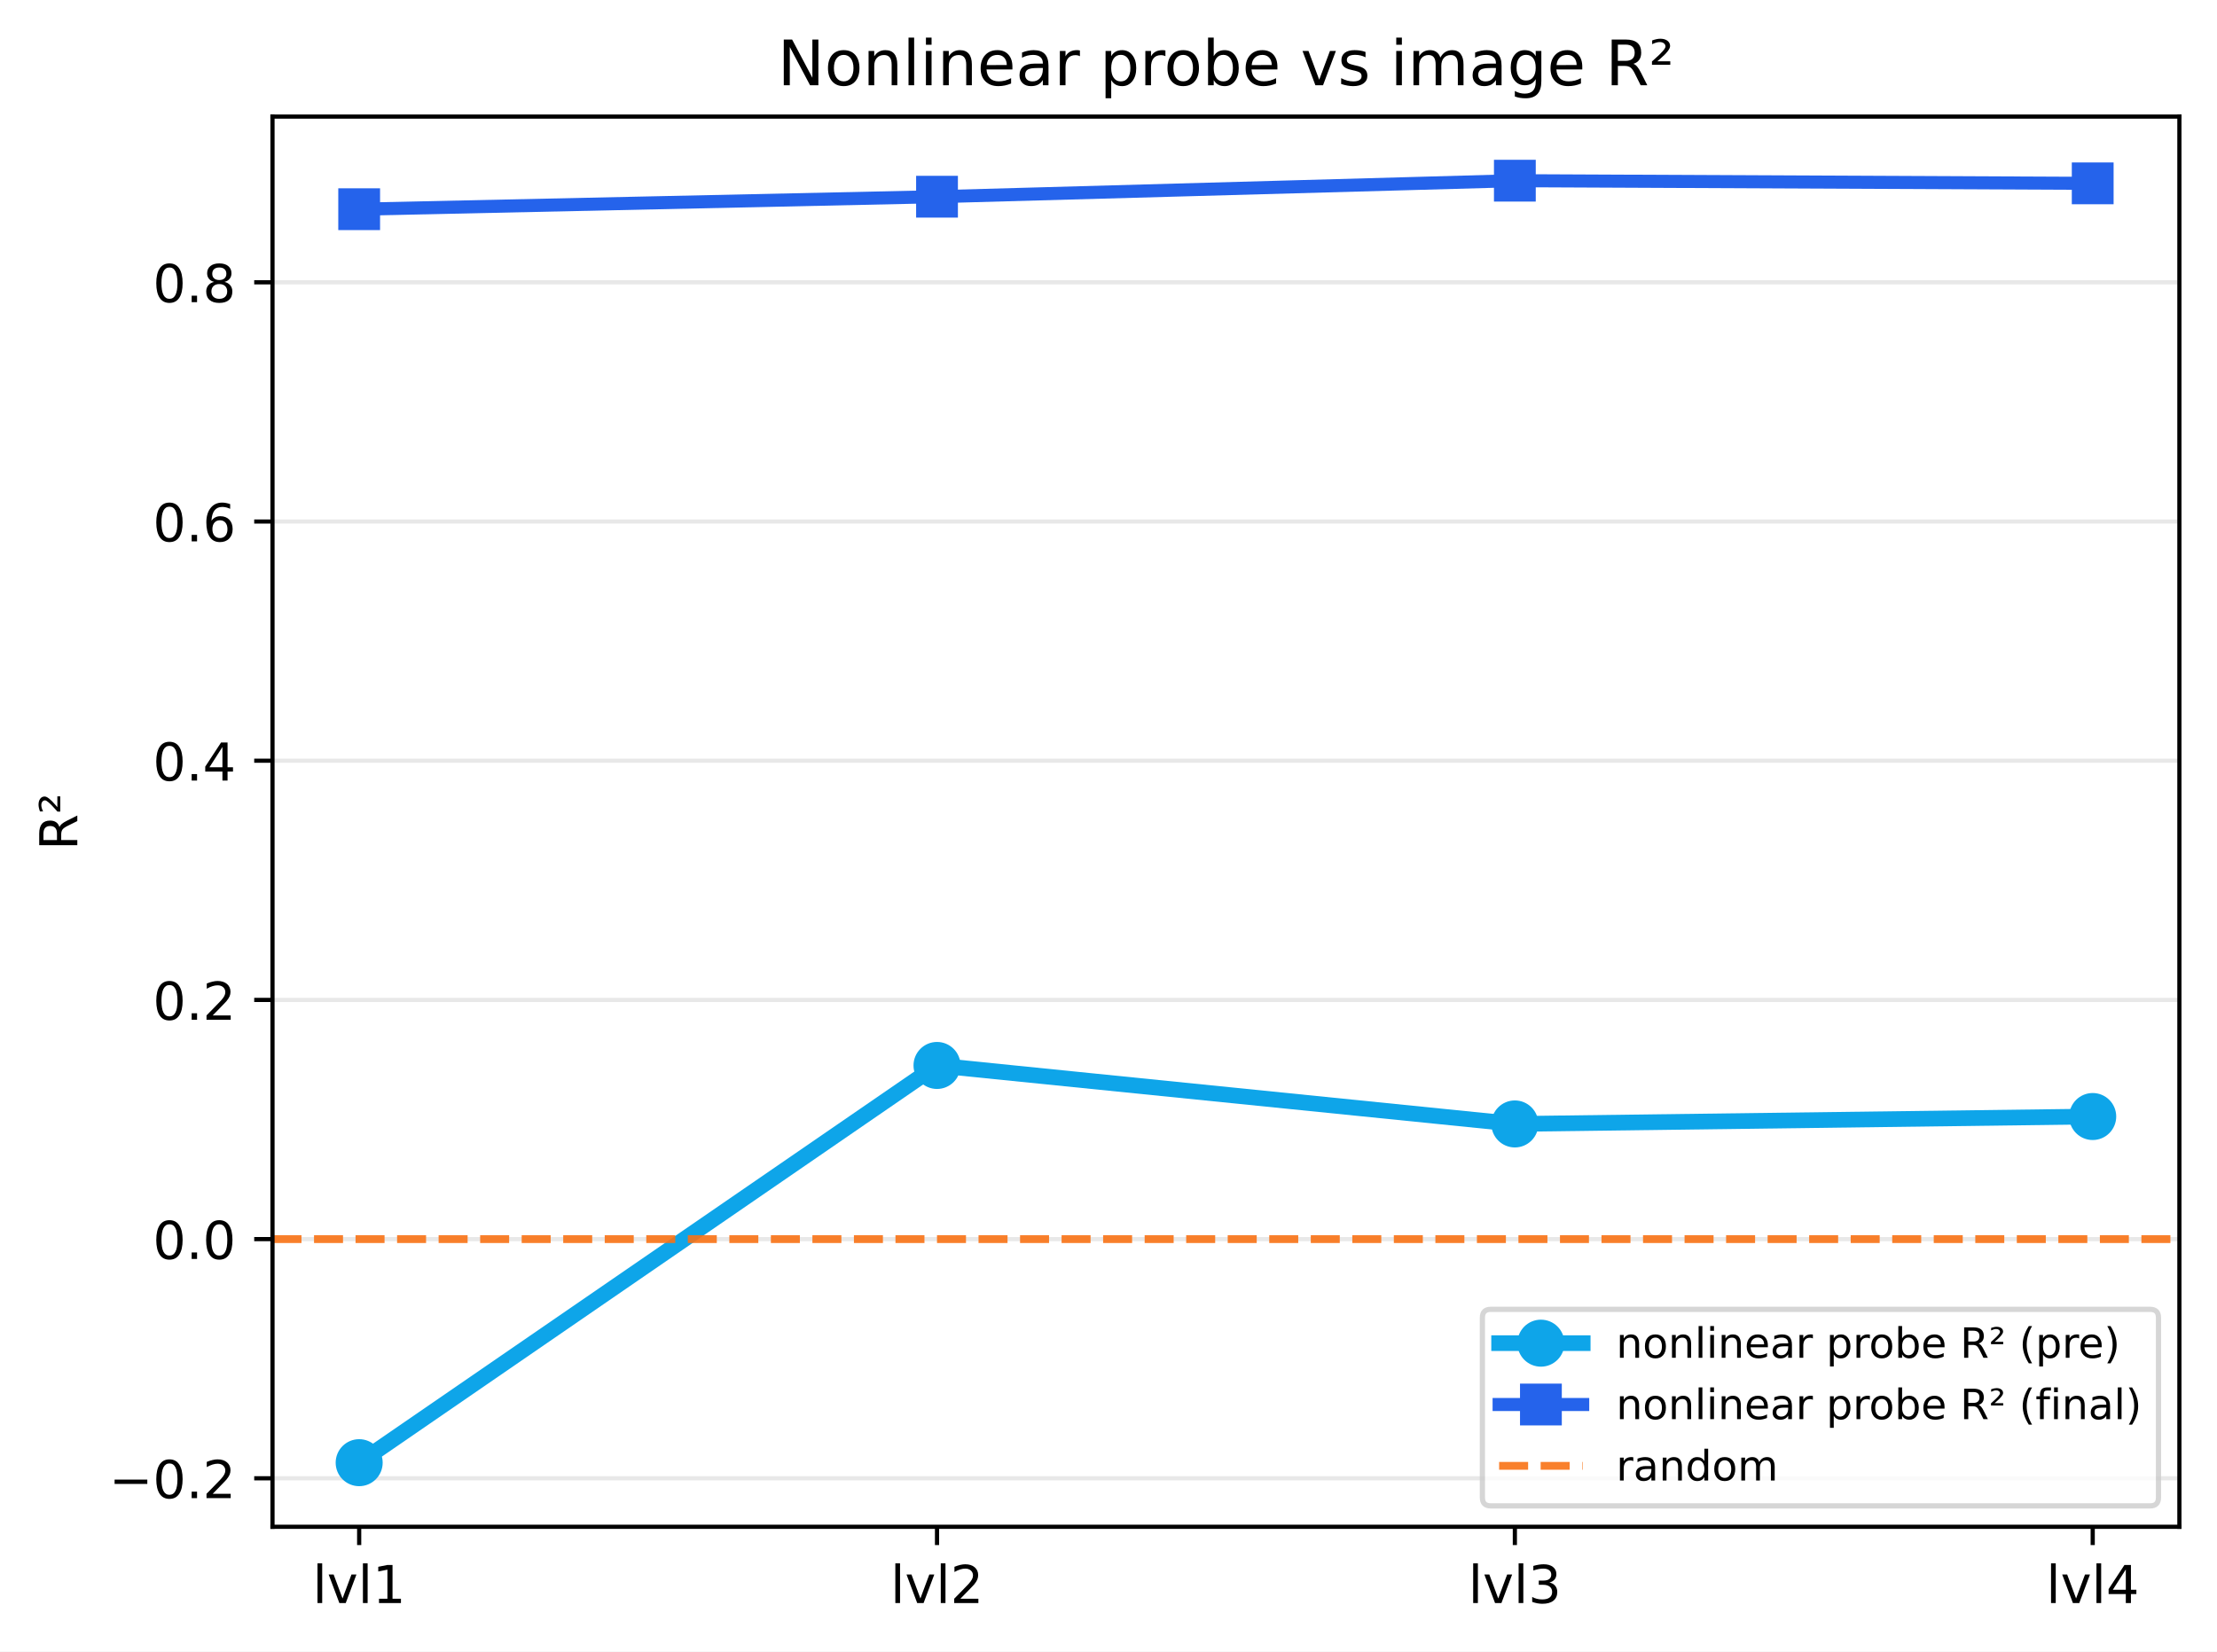
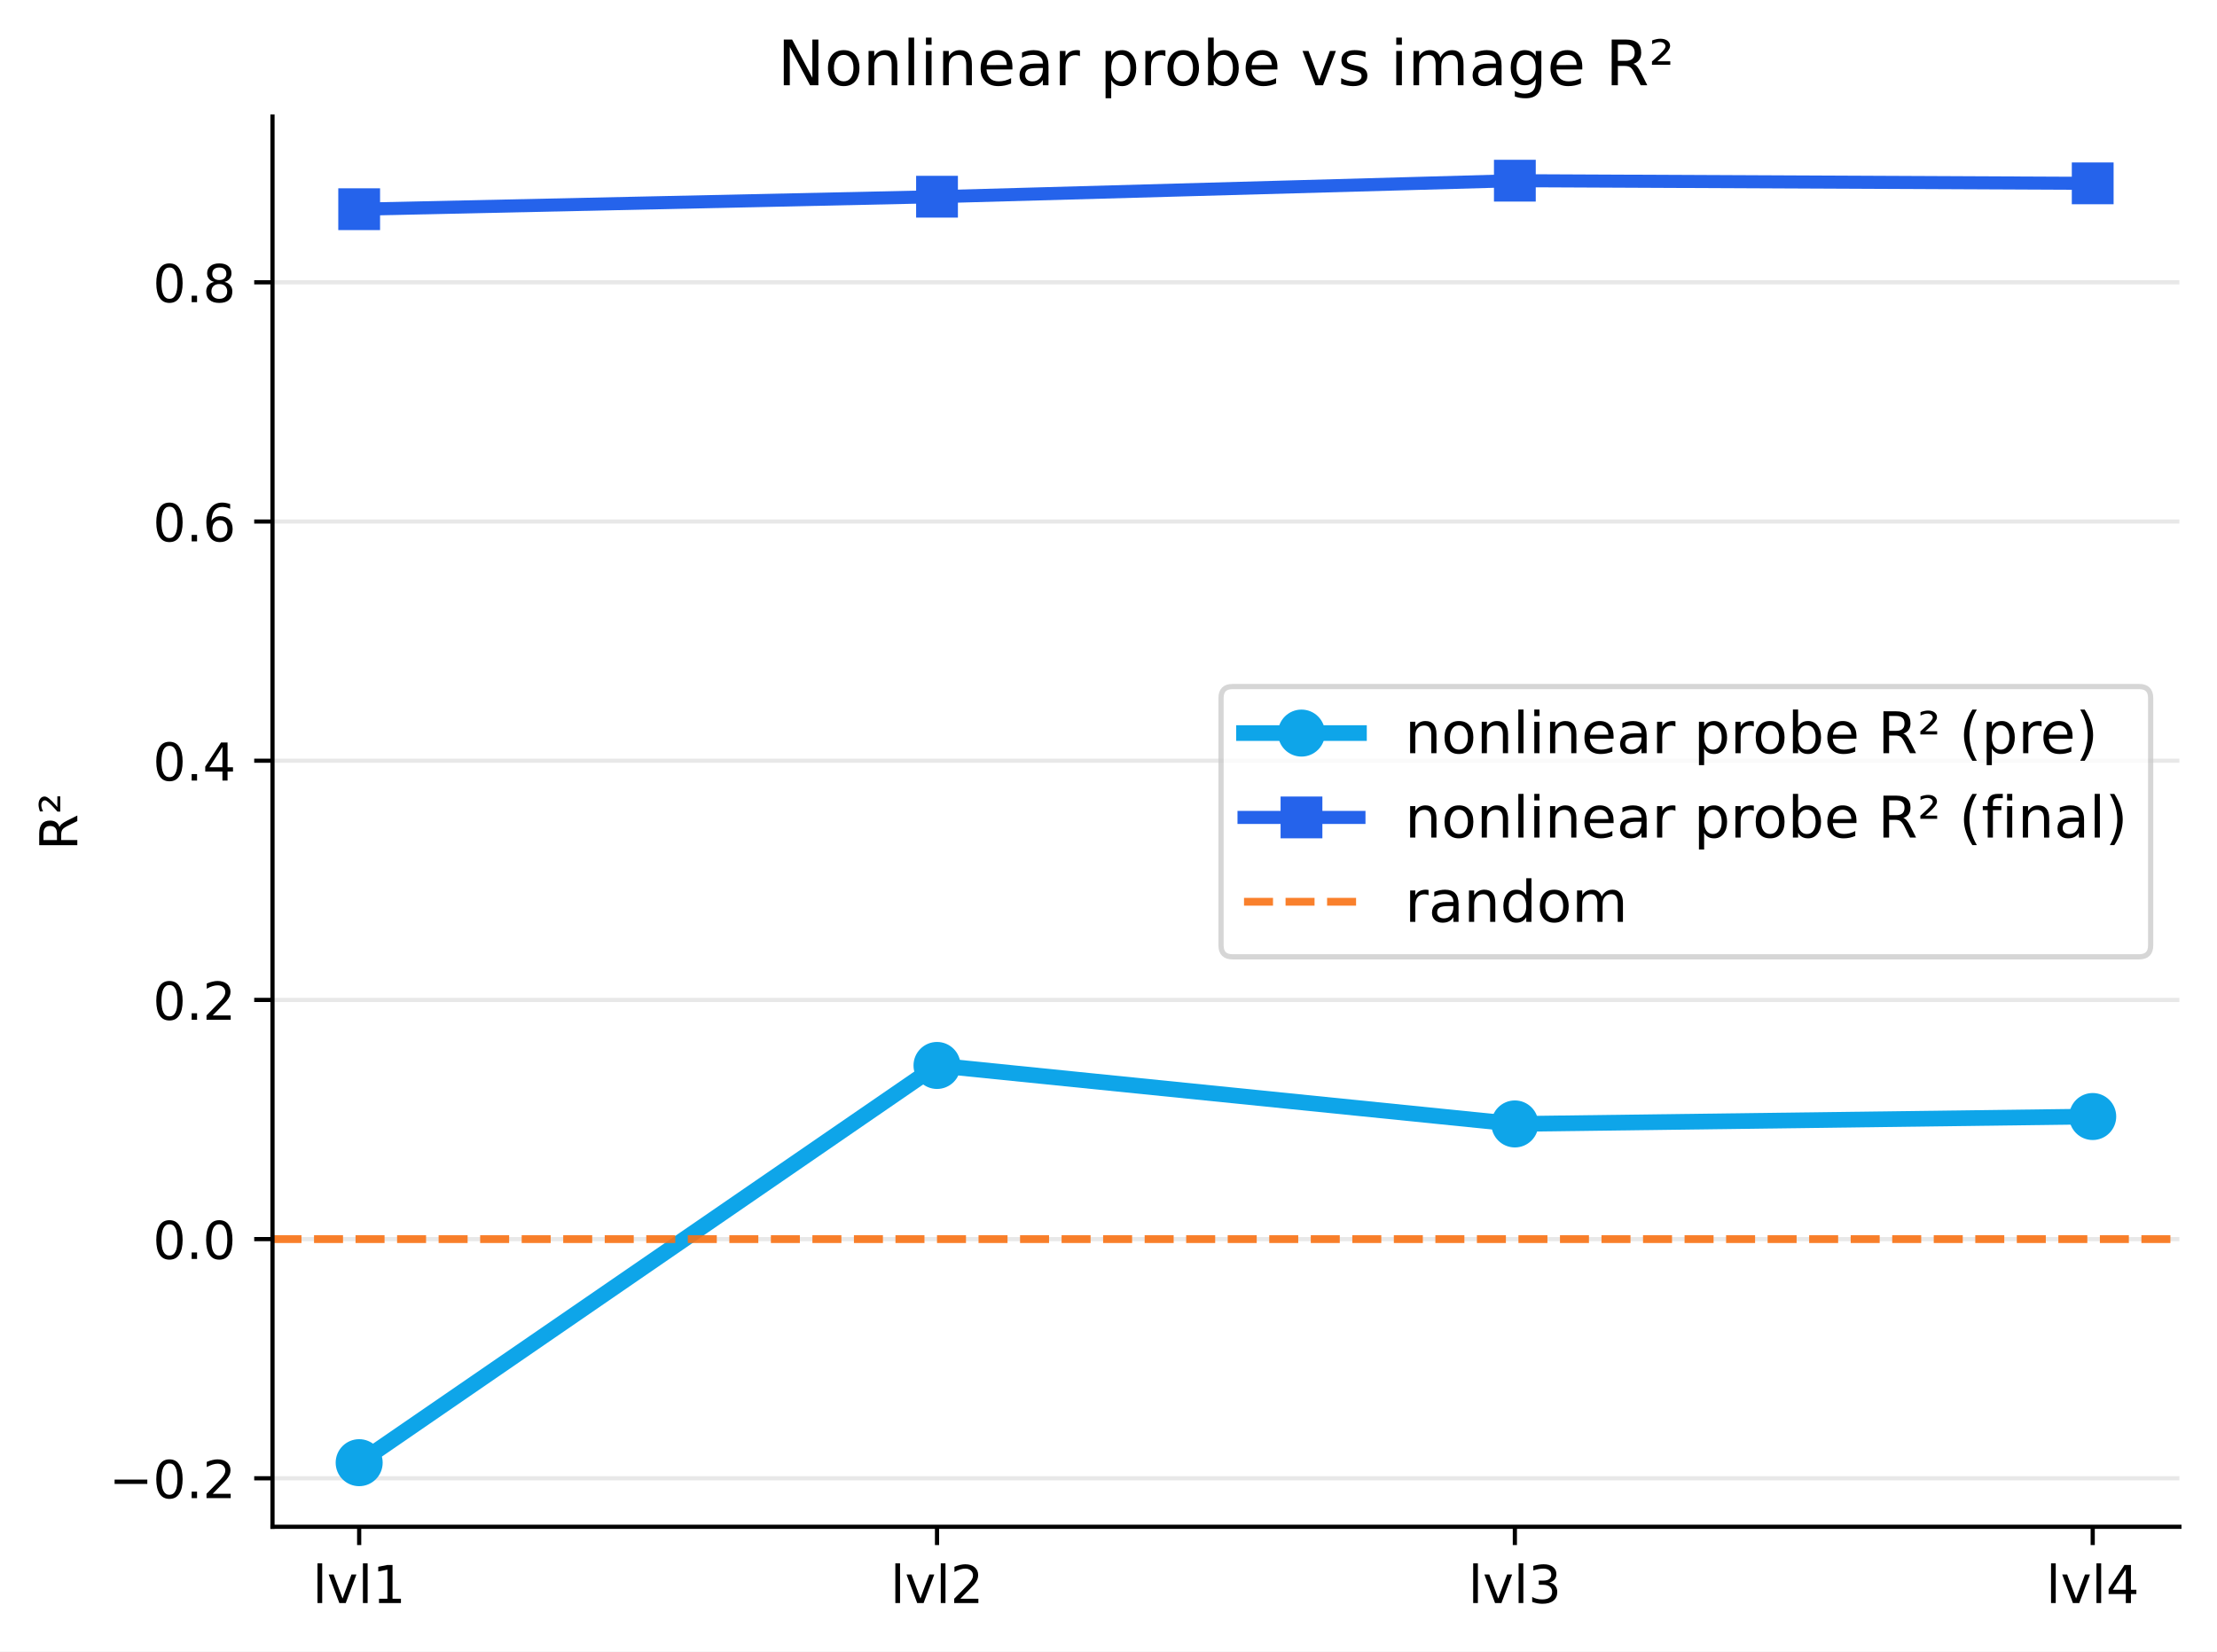
<svg xmlns="http://www.w3.org/2000/svg" xmlns:xlink="http://www.w3.org/1999/xlink" width="424.381pt" height="316.156pt" viewBox="0 0 424.381 316.156" version="1.1">
  <defs>
    <style type="text/css">*{stroke-linejoin: round; stroke-linecap: butt}</style>
  </defs>
  <g id="figure_1">
    <g id="patch_1">
      <path d="M 0 316.156  L 424.381 316.156  L 424.381 0  L 0 0  z " style="fill: #ffffff" />
    </g>
    <g id="axes_1">
      <g id="patch_2">
        <path d="M 52.161 292.278  L 417.181 292.278  L 417.181 22.318  L 52.161 22.318  z " style="fill: #ffffff" />
      </g>
      <g id="matplotlib.axis_1">
        <g id="xtick_1">
          <g id="line2d_1">
            <defs>
-               <path id="ma0ab2af300" d="M 0 0  L 0 3.5  " style="stroke: #000000; stroke-width: 0.8" />
-             </defs>
-             <g>
-               <use xlink:href="#ma0ab2af300" x="68.753" y="292.278" style="stroke: #000000; stroke-width: 0.8" />
+               <path id="m1b77cac343" d="M 0 0  L 0 3.5  " style="stroke: #000000; stroke-width: 0.8" />
+             </defs>
+             <g>
+               <use xlink:href="#m1b77cac343" x="68.753" y="292.278" style="stroke: #000000; stroke-width: 0.8" />
            </g>
          </g>
          <g id="text_1">
            <g transform="translate(59.83401 306.8766) scale(0.1 -0.1)">
              <defs>
                <path id="DejaVuSans-6c" d="M 603 4863  L 1178 4863  L 1178 0  L 603 0  L 603 4863  z " transform="scale(0.015625)" />
                <path id="DejaVuSans-76" d="M 191 3500  L 800 3500  L 1894 563  L 2988 3500  L 3597 3500  L 2284 0  L 1503 0  L 191 3500  z " transform="scale(0.015625)" />
                <path id="DejaVuSans-31" d="M 794 531  L 1825 531  L 1825 4091  L 703 3866  L 703 4441  L 1819 4666  L 2450 4666  L 2450 531  L 3481 531  L 3481 0  L 794 0  L 794 531  z " transform="scale(0.015625)" />
              </defs>
              <use xlink:href="#DejaVuSans-6c" />
              <use xlink:href="#DejaVuSans-76" transform="translate(27.7832 0)" />
              <use xlink:href="#DejaVuSans-6c" transform="translate(86.96289 0)" />
              <use xlink:href="#DejaVuSans-31" transform="translate(114.7461 0)" />
            </g>
          </g>
        </g>
        <g id="xtick_2">
          <g id="line2d_2">
            <g>
-               <use xlink:href="#ma0ab2af300" x="179.365" y="292.278" style="stroke: #000000; stroke-width: 0.8" />
+               <use xlink:href="#m1b77cac343" x="179.365" y="292.278" style="stroke: #000000; stroke-width: 0.8" />
            </g>
          </g>
          <g id="text_2">
            <g transform="translate(170.4461 306.8766) scale(0.1 -0.1)">
              <defs>
                <path id="DejaVuSans-32" d="M 1228 531  L 3431 531  L 3431 0  L 469 0  L 469 531  Q 828 903 1448 1529  Q 2069 2156 2228 2338  Q 2531 2678 2651 2914  Q 2772 3150 2772 3378  Q 2772 3750 2511 3984  Q 2250 4219 1831 4219  Q 1534 4219 1204 4116  Q 875 4013 500 3803  L 500 4441  Q 881 4594 1212 4672  Q 1544 4750 1819 4750  Q 2544 4750 2975 4387  Q 3406 4025 3406 3419  Q 3406 3131 3298 2873  Q 3191 2616 2906 2266  Q 2828 2175 2409 1742  Q 1991 1309 1228 531  z " transform="scale(0.015625)" />
              </defs>
              <use xlink:href="#DejaVuSans-6c" />
              <use xlink:href="#DejaVuSans-76" transform="translate(27.7832 0)" />
              <use xlink:href="#DejaVuSans-6c" transform="translate(86.96289 0)" />
              <use xlink:href="#DejaVuSans-32" transform="translate(114.7461 0)" />
            </g>
          </g>
        </g>
        <g id="xtick_3">
          <g id="line2d_3">
            <g>
-               <use xlink:href="#ma0ab2af300" x="289.977" y="292.278" style="stroke: #000000; stroke-width: 0.8" />
+               <use xlink:href="#m1b77cac343" x="289.977" y="292.278" style="stroke: #000000; stroke-width: 0.8" />
            </g>
          </g>
          <g id="text_3">
            <g transform="translate(281.0582 306.8766) scale(0.1 -0.1)">
              <defs>
                <path id="DejaVuSans-33" d="M 2597 2516  Q 3050 2419 3304 2112  Q 3559 1806 3559 1356  Q 3559 666 3084 287  Q 2609 -91 1734 -91  Q 1441 -91 1130 -33  Q 819 25 488 141  L 488 750  Q 750 597 1062 519  Q 1375 441 1716 441  Q 2309 441 2620 675  Q 2931 909 2931 1356  Q 2931 1769 2642 2001  Q 2353 2234 1838 2234  L 1294 2234  L 1294 2753  L 1863 2753  Q 2328 2753 2575 2939  Q 2822 3125 2822 3475  Q 2822 3834 2567 4026  Q 2313 4219 1838 4219  Q 1578 4219 1281 4162  Q 984 4106 628 3988  L 628 4550  Q 988 4650 1302 4700  Q 1616 4750 1894 4750  Q 2613 4750 3031 4423  Q 3450 4097 3450 3541  Q 3450 3153 3228 2886  Q 3006 2619 2597 2516  z " transform="scale(0.015625)" />
              </defs>
              <use xlink:href="#DejaVuSans-6c" />
              <use xlink:href="#DejaVuSans-76" transform="translate(27.7832 0)" />
              <use xlink:href="#DejaVuSans-6c" transform="translate(86.96289 0)" />
              <use xlink:href="#DejaVuSans-33" transform="translate(114.7461 0)" />
            </g>
          </g>
        </g>
        <g id="xtick_4">
          <g id="line2d_4">
            <g>
-               <use xlink:href="#ma0ab2af300" x="400.589" y="292.278" style="stroke: #000000; stroke-width: 0.8" />
+               <use xlink:href="#m1b77cac343" x="400.589" y="292.278" style="stroke: #000000; stroke-width: 0.8" />
            </g>
          </g>
          <g id="text_4">
            <g transform="translate(391.6704 306.8766) scale(0.1 -0.1)">
              <defs>
                <path id="DejaVuSans-34" d="M 2419 4116  L 825 1625  L 2419 1625  L 2419 4116  z M 2253 4666  L 3047 4666  L 3047 1625  L 3713 1625  L 3713 1100  L 3047 1100  L 3047 0  L 2419 0  L 2419 1100  L 313 1100  L 313 1709  L 2253 4666  z " transform="scale(0.015625)" />
              </defs>
              <use xlink:href="#DejaVuSans-6c" />
              <use xlink:href="#DejaVuSans-76" transform="translate(27.7832 0)" />
              <use xlink:href="#DejaVuSans-6c" transform="translate(86.96289 0)" />
              <use xlink:href="#DejaVuSans-34" transform="translate(114.7461 0)" />
            </g>
          </g>
        </g>
      </g>
      <g id="matplotlib.axis_2">
        <g id="ytick_1">
          <g id="line2d_5">
-             <path d="M 52.161 282.995  L 417.181 282.995  " clip-path="url(#pbef7e9fe4e)" style="fill: none; stroke: #b0b0b0; stroke-opacity: 0.3; stroke-width: 0.8; stroke-linecap: square" />
+             <path d="M 52.161 282.995  L 417.181 282.995  " clip-path="url(#pb18987e405)" style="fill: none; stroke: #b0b0b0; stroke-opacity: 0.3; stroke-width: 0.8; stroke-linecap: square" />
          </g>
          <g id="line2d_6">
            <defs>
-               <path id="meb41c58534" d="M 0 0  L -3.5 0  " style="stroke: #000000; stroke-width: 0.8" />
-             </defs>
-             <g>
-               <use xlink:href="#meb41c58534" x="52.161" y="282.995" style="stroke: #000000; stroke-width: 0.8" />
+               <path id="md1989b71e8" d="M 0 0  L -3.5 0  " style="stroke: #000000; stroke-width: 0.8" />
+             </defs>
+             <g>
+               <use xlink:href="#md1989b71e8" x="52.161" y="282.995" style="stroke: #000000; stroke-width: 0.8" />
            </g>
          </g>
          <g id="text_5">
            <g transform="translate(20.87813 286.7941) scale(0.1 -0.1)">
              <defs>
                <path id="DejaVuSans-2212" d="M 678 2272  L 4684 2272  L 4684 1741  L 678 1741  L 678 2272  z " transform="scale(0.015625)" />
                <path id="DejaVuSans-30" d="M 2034 4250  Q 1547 4250 1301 3770  Q 1056 3291 1056 2328  Q 1056 1369 1301 889  Q 1547 409 2034 409  Q 2525 409 2770 889  Q 3016 1369 3016 2328  Q 3016 3291 2770 3770  Q 2525 4250 2034 4250  z M 2034 4750  Q 2819 4750 3233 4129  Q 3647 3509 3647 2328  Q 3647 1150 3233 529  Q 2819 -91 2034 -91  Q 1250 -91 836 529  Q 422 1150 422 2328  Q 422 3509 836 4129  Q 1250 4750 2034 4750  z " transform="scale(0.015625)" />
                <path id="DejaVuSans-2e" d="M 684 794  L 1344 794  L 1344 0  L 684 0  L 684 794  z " transform="scale(0.015625)" />
              </defs>
              <use xlink:href="#DejaVuSans-2212" />
              <use xlink:href="#DejaVuSans-30" transform="translate(83.78906 0)" />
              <use xlink:href="#DejaVuSans-2e" transform="translate(147.4121 0)" />
              <use xlink:href="#DejaVuSans-32" transform="translate(179.1992 0)" />
            </g>
          </g>
        </g>
        <g id="ytick_2">
          <g id="line2d_7">
-             <path d="M 52.161 237.205  L 417.181 237.205  " clip-path="url(#pbef7e9fe4e)" style="fill: none; stroke: #b0b0b0; stroke-opacity: 0.3; stroke-width: 0.8; stroke-linecap: square" />
+             <path d="M 52.161 237.205  L 417.181 237.205  " clip-path="url(#pb18987e405)" style="fill: none; stroke: #b0b0b0; stroke-opacity: 0.3; stroke-width: 0.8; stroke-linecap: square" />
          </g>
          <g id="line2d_8">
            <g>
-               <use xlink:href="#meb41c58534" x="52.161" y="237.205" style="stroke: #000000; stroke-width: 0.8" />
+               <use xlink:href="#md1989b71e8" x="52.161" y="237.205" style="stroke: #000000; stroke-width: 0.8" />
            </g>
          </g>
          <g id="text_6">
            <g transform="translate(29.25781 241.0045) scale(0.1 -0.1)">
              <use xlink:href="#DejaVuSans-30" />
              <use xlink:href="#DejaVuSans-2e" transform="translate(63.62305 0)" />
              <use xlink:href="#DejaVuSans-30" transform="translate(95.41016 0)" />
            </g>
          </g>
        </g>
        <g id="ytick_3">
          <g id="line2d_9">
-             <path d="M 52.161 191.416  L 417.181 191.416  " clip-path="url(#pbef7e9fe4e)" style="fill: none; stroke: #b0b0b0; stroke-opacity: 0.3; stroke-width: 0.8; stroke-linecap: square" />
+             <path d="M 52.161 191.416  L 417.181 191.416  " clip-path="url(#pb18987e405)" style="fill: none; stroke: #b0b0b0; stroke-opacity: 0.3; stroke-width: 0.8; stroke-linecap: square" />
          </g>
          <g id="line2d_10">
            <g>
-               <use xlink:href="#meb41c58534" x="52.161" y="191.416" style="stroke: #000000; stroke-width: 0.8" />
+               <use xlink:href="#md1989b71e8" x="52.161" y="191.416" style="stroke: #000000; stroke-width: 0.8" />
            </g>
          </g>
          <g id="text_7">
            <g transform="translate(29.25781 195.2148) scale(0.1 -0.1)">
              <use xlink:href="#DejaVuSans-30" />
              <use xlink:href="#DejaVuSans-2e" transform="translate(63.62305 0)" />
              <use xlink:href="#DejaVuSans-32" transform="translate(95.41016 0)" />
            </g>
          </g>
        </g>
        <g id="ytick_4">
          <g id="line2d_11">
-             <path d="M 52.161 145.626  L 417.181 145.626  " clip-path="url(#pbef7e9fe4e)" style="fill: none; stroke: #b0b0b0; stroke-opacity: 0.3; stroke-width: 0.8; stroke-linecap: square" />
+             <path d="M 52.161 145.626  L 417.181 145.626  " clip-path="url(#pb18987e405)" style="fill: none; stroke: #b0b0b0; stroke-opacity: 0.3; stroke-width: 0.8; stroke-linecap: square" />
          </g>
          <g id="line2d_12">
            <g>
-               <use xlink:href="#meb41c58534" x="52.161" y="145.626" style="stroke: #000000; stroke-width: 0.8" />
+               <use xlink:href="#md1989b71e8" x="52.161" y="145.626" style="stroke: #000000; stroke-width: 0.8" />
            </g>
          </g>
          <g id="text_8">
            <g transform="translate(29.25781 149.4252) scale(0.1 -0.1)">
              <use xlink:href="#DejaVuSans-30" />
              <use xlink:href="#DejaVuSans-2e" transform="translate(63.62305 0)" />
              <use xlink:href="#DejaVuSans-34" transform="translate(95.41016 0)" />
            </g>
          </g>
        </g>
        <g id="ytick_5">
          <g id="line2d_13">
-             <path d="M 52.161 99.836  L 417.181 99.836  " clip-path="url(#pbef7e9fe4e)" style="fill: none; stroke: #b0b0b0; stroke-opacity: 0.3; stroke-width: 0.8; stroke-linecap: square" />
+             <path d="M 52.161 99.836  L 417.181 99.836  " clip-path="url(#pb18987e405)" style="fill: none; stroke: #b0b0b0; stroke-opacity: 0.3; stroke-width: 0.8; stroke-linecap: square" />
          </g>
          <g id="line2d_14">
            <g>
-               <use xlink:href="#meb41c58534" x="52.161" y="99.836" style="stroke: #000000; stroke-width: 0.8" />
+               <use xlink:href="#md1989b71e8" x="52.161" y="99.836" style="stroke: #000000; stroke-width: 0.8" />
            </g>
          </g>
          <g id="text_9">
            <g transform="translate(29.25781 103.6356) scale(0.1 -0.1)">
              <defs>
                <path id="DejaVuSans-36" d="M 2113 2584  Q 1688 2584 1439 2293  Q 1191 2003 1191 1497  Q 1191 994 1439 701  Q 1688 409 2113 409  Q 2538 409 2786 701  Q 3034 994 3034 1497  Q 3034 2003 2786 2293  Q 2538 2584 2113 2584  z M 3366 4563  L 3366 3988  Q 3128 4100 2886 4159  Q 2644 4219 2406 4219  Q 1781 4219 1451 3797  Q 1122 3375 1075 2522  Q 1259 2794 1537 2939  Q 1816 3084 2150 3084  Q 2853 3084 3261 2657  Q 3669 2231 3669 1497  Q 3669 778 3244 343  Q 2819 -91 2113 -91  Q 1303 -91 875 529  Q 447 1150 447 2328  Q 447 3434 972 4092  Q 1497 4750 2381 4750  Q 2619 4750 2861 4703  Q 3103 4656 3366 4563  z " transform="scale(0.015625)" />
              </defs>
              <use xlink:href="#DejaVuSans-30" />
              <use xlink:href="#DejaVuSans-2e" transform="translate(63.62305 0)" />
              <use xlink:href="#DejaVuSans-36" transform="translate(95.41016 0)" />
            </g>
          </g>
        </g>
        <g id="ytick_6">
          <g id="line2d_15">
-             <path d="M 52.161 54.047  L 417.181 54.047  " clip-path="url(#pbef7e9fe4e)" style="fill: none; stroke: #b0b0b0; stroke-opacity: 0.3; stroke-width: 0.8; stroke-linecap: square" />
+             <path d="M 52.161 54.047  L 417.181 54.047  " clip-path="url(#pb18987e405)" style="fill: none; stroke: #b0b0b0; stroke-opacity: 0.3; stroke-width: 0.8; stroke-linecap: square" />
          </g>
          <g id="line2d_16">
            <g>
-               <use xlink:href="#meb41c58534" x="52.161" y="54.047" style="stroke: #000000; stroke-width: 0.8" />
+               <use xlink:href="#md1989b71e8" x="52.161" y="54.047" style="stroke: #000000; stroke-width: 0.8" />
            </g>
          </g>
          <g id="text_10">
            <g transform="translate(29.25781 57.84601) scale(0.1 -0.1)">
              <defs>
                <path id="DejaVuSans-38" d="M 2034 2216  Q 1584 2216 1326 1975  Q 1069 1734 1069 1313  Q 1069 891 1326 650  Q 1584 409 2034 409  Q 2484 409 2743 651  Q 3003 894 3003 1313  Q 3003 1734 2745 1975  Q 2488 2216 2034 2216  z M 1403 2484  Q 997 2584 770 2862  Q 544 3141 544 3541  Q 544 4100 942 4425  Q 1341 4750 2034 4750  Q 2731 4750 3128 4425  Q 3525 4100 3525 3541  Q 3525 3141 3298 2862  Q 3072 2584 2669 2484  Q 3125 2378 3379 2068  Q 3634 1759 3634 1313  Q 3634 634 3220 271  Q 2806 -91 2034 -91  Q 1263 -91 848 271  Q 434 634 434 1313  Q 434 1759 690 2068  Q 947 2378 1403 2484  z M 1172 3481  Q 1172 3119 1398 2916  Q 1625 2713 2034 2713  Q 2441 2713 2670 2916  Q 2900 3119 2900 3481  Q 2900 3844 2670 4047  Q 2441 4250 2034 4250  Q 1625 4250 1398 4047  Q 1172 3844 1172 3481  z " transform="scale(0.015625)" />
              </defs>
              <use xlink:href="#DejaVuSans-30" />
              <use xlink:href="#DejaVuSans-2e" transform="translate(63.62305 0)" />
              <use xlink:href="#DejaVuSans-38" transform="translate(95.41016 0)" />
            </g>
          </g>
        </g>
        <g id="text_11">
          <g transform="translate(14.79844 162.777) rotate(-90) scale(0.1 -0.1)">
            <defs>
              <path id="DejaVuSans-52" d="M 2841 2188  Q 3044 2119 3236 1894  Q 3428 1669 3622 1275  L 4263 0  L 3584 0  L 2988 1197  Q 2756 1666 2539 1819  Q 2322 1972 1947 1972  L 1259 1972  L 1259 0  L 628 0  L 628 4666  L 2053 4666  Q 2853 4666 3247 4331  Q 3641 3997 3641 3322  Q 3641 2881 3436 2590  Q 3231 2300 2841 2188  z M 1259 4147  L 1259 2491  L 2053 2491  Q 2509 2491 2742 2702  Q 2975 2913 2975 3322  Q 2975 3731 2742 3939  Q 2509 4147 2053 4147  L 1259 4147  z " transform="scale(0.015625)" />
              <path id="DejaVuSans-b2" d="M 838 2444  L 2163 2444  L 2163 2088  L 294 2088  L 294 2431  Q 400 2528 597 2703  Q 1672 3656 1672 3950  Q 1672 4156 1509 4282  Q 1347 4409 1081 4409  Q 919 4409 728 4354  Q 538 4300 313 4191  L 313 4575  Q 553 4663 761 4706  Q 969 4750 1147 4750  Q 1600 4750 1872 4544  Q 2144 4338 2144 4000  Q 2144 3566 1109 2678  Q 934 2528 838 2444  z " transform="scale(0.015625)" />
            </defs>
            <use xlink:href="#DejaVuSans-52" />
            <use xlink:href="#DejaVuSans-b2" transform="translate(69.48242 0)" />
          </g>
        </g>
      </g>
      <g id="line2d_17">
-         <path d="M 68.753 280.007  L 179.365 203.964  L 289.977 215.161  L 400.589 213.74  " clip-path="url(#pbef7e9fe4e)" style="fill: none; stroke: #0ea5e9; stroke-width: 3; stroke-linecap: square" />
+         <path d="M 68.753 280.007  L 179.365 203.964  L 289.977 215.161  L 400.589 213.74  " clip-path="url(#pb18987e405)" style="fill: none; stroke: #0ea5e9; stroke-width: 3; stroke-linecap: square" />
        <defs>
-           <path id="m7ff39b4686" d="M 0 4  C 1.061 4 2.078 3.579 2.828 2.828  C 3.579 2.078 4 1.061 4 0  C 4 -1.061 3.579 -2.078 2.828 -2.828  C 2.078 -3.579 1.061 -4 0 -4  C -1.061 -4 -2.078 -3.579 -2.828 -2.828  C -3.579 -2.078 -4 -1.061 -4 0  C -4 1.061 -3.579 2.078 -2.828 2.828  C -2.078 3.579 -1.061 4 0 4  z " style="stroke: #0ea5e9" />
+           <path id="me33bb7940c" d="M 0 4  C 1.061 4 2.078 3.579 2.828 2.828  C 3.579 2.078 4 1.061 4 0  C 4 -1.061 3.579 -2.078 2.828 -2.828  C 2.078 -3.579 1.061 -4 0 -4  C -1.061 -4 -2.078 -3.579 -2.828 -2.828  C -3.579 -2.078 -4 -1.061 -4 0  C -4 1.061 -3.579 2.078 -2.828 2.828  C -2.078 3.579 -1.061 4 0 4  z " style="stroke: #0ea5e9" />
        </defs>
-         <g clip-path="url(#pbef7e9fe4e)">
-           <use xlink:href="#m7ff39b4686" x="68.753" y="280.007" style="fill: #0ea5e9; stroke: #0ea5e9" />
-           <use xlink:href="#m7ff39b4686" x="179.365" y="203.964" style="fill: #0ea5e9; stroke: #0ea5e9" />
-           <use xlink:href="#m7ff39b4686" x="289.977" y="215.161" style="fill: #0ea5e9; stroke: #0ea5e9" />
-           <use xlink:href="#m7ff39b4686" x="400.589" y="213.74" style="fill: #0ea5e9; stroke: #0ea5e9" />
+         <g clip-path="url(#pb18987e405)">
+           <use xlink:href="#me33bb7940c" x="68.753" y="280.007" style="fill: #0ea5e9; stroke: #0ea5e9" />
+           <use xlink:href="#me33bb7940c" x="179.365" y="203.964" style="fill: #0ea5e9; stroke: #0ea5e9" />
+           <use xlink:href="#me33bb7940c" x="289.977" y="215.161" style="fill: #0ea5e9; stroke: #0ea5e9" />
+           <use xlink:href="#me33bb7940c" x="400.589" y="213.74" style="fill: #0ea5e9; stroke: #0ea5e9" />
        </g>
      </g>
      <g id="line2d_18">
-         <path d="M 68.753 40.048  L 179.365 37.657  L 289.977 34.589  L 400.589 35.1  " clip-path="url(#pbef7e9fe4e)" style="fill: none; stroke: #2563eb; stroke-width: 2.5; stroke-linecap: square" />
+         <path d="M 68.753 40.048  L 179.365 37.657  L 289.977 34.589  L 400.589 35.1  " clip-path="url(#pb18987e405)" style="fill: none; stroke: #2563eb; stroke-width: 2.5; stroke-linecap: square" />
        <defs>
-           <path id="m53f4b7e96e" d="M -3.5 3.5  L 3.5 3.5  L 3.5 -3.5  L -3.5 -3.5  z " style="stroke: #2563eb; stroke-linejoin: miter" />
+           <path id="m21f5bb382a" d="M -3.5 3.5  L 3.5 3.5  L 3.5 -3.5  L -3.5 -3.5  z " style="stroke: #2563eb; stroke-linejoin: miter" />
        </defs>
-         <g clip-path="url(#pbef7e9fe4e)">
-           <use xlink:href="#m53f4b7e96e" x="68.753" y="40.048" style="fill: #2563eb; stroke: #2563eb; stroke-linejoin: miter" />
-           <use xlink:href="#m53f4b7e96e" x="179.365" y="37.657" style="fill: #2563eb; stroke: #2563eb; stroke-linejoin: miter" />
-           <use xlink:href="#m53f4b7e96e" x="289.977" y="34.589" style="fill: #2563eb; stroke: #2563eb; stroke-linejoin: miter" />
-           <use xlink:href="#m53f4b7e96e" x="400.589" y="35.1" style="fill: #2563eb; stroke: #2563eb; stroke-linejoin: miter" />
+         <g clip-path="url(#pb18987e405)">
+           <use xlink:href="#m21f5bb382a" x="68.753" y="40.048" style="fill: #2563eb; stroke: #2563eb; stroke-linejoin: miter" />
+           <use xlink:href="#m21f5bb382a" x="179.365" y="37.657" style="fill: #2563eb; stroke: #2563eb; stroke-linejoin: miter" />
+           <use xlink:href="#m21f5bb382a" x="289.977" y="34.589" style="fill: #2563eb; stroke: #2563eb; stroke-linejoin: miter" />
+           <use xlink:href="#m21f5bb382a" x="400.589" y="35.1" style="fill: #2563eb; stroke: #2563eb; stroke-linejoin: miter" />
        </g>
      </g>
      <g id="line2d_19">
-         <path d="M 52.161 237.205  L 417.181 237.205  " clip-path="url(#pbef7e9fe4e)" style="fill: none; stroke-dasharray: 5.55,2.4; stroke-dashoffset: 0; stroke: #f97316; stroke-opacity: 0.9; stroke-width: 1.5" />
+         <path d="M 52.161 237.205  L 417.181 237.205  " clip-path="url(#pb18987e405)" style="fill: none; stroke-dasharray: 5.55,2.4; stroke-dashoffset: 0; stroke: #f97316; stroke-opacity: 0.9; stroke-width: 1.5" />
      </g>
      <g id="patch_3">
        <path d="M 52.161 292.278  L 52.161 22.318  " style="fill: none; stroke: #000000; stroke-width: 0.8; stroke-linejoin: miter; stroke-linecap: square" />
      </g>
      <g id="patch_4">
-         <path d="M 417.181 292.278  L 417.181 22.318  " style="fill: none; stroke: #000000; stroke-width: 0.8; stroke-linejoin: miter; stroke-linecap: square" />
-       </g>
-       <g id="patch_5">
        <path d="M 52.161 292.278  L 417.181 292.278  " style="fill: none; stroke: #000000; stroke-width: 0.8; stroke-linejoin: miter; stroke-linecap: square" />
-       </g>
-       <g id="patch_6">
-         <path d="M 52.161 22.318  L 417.181 22.318  " style="fill: none; stroke: #000000; stroke-width: 0.8; stroke-linejoin: miter; stroke-linecap: square" />
      </g>
      <g id="text_12">
        <g transform="translate(148.8559 16.31812) scale(0.12 -0.12)">
          <defs>
            <path id="DejaVuSans-4e" d="M 628 4666  L 1478 4666  L 3547 763  L 3547 4666  L 4159 4666  L 4159 0  L 3309 0  L 1241 3903  L 1241 0  L 628 0  L 628 4666  z " transform="scale(0.015625)" />
            <path id="DejaVuSans-6f" d="M 1959 3097  Q 1497 3097 1228 2736  Q 959 2375 959 1747  Q 959 1119 1226 758  Q 1494 397 1959 397  Q 2419 397 2687 759  Q 2956 1122 2956 1747  Q 2956 2369 2687 2733  Q 2419 3097 1959 3097  z M 1959 3584  Q 2709 3584 3137 3096  Q 3566 2609 3566 1747  Q 3566 888 3137 398  Q 2709 -91 1959 -91  Q 1206 -91 779 398  Q 353 888 353 1747  Q 353 2609 779 3096  Q 1206 3584 1959 3584  z " transform="scale(0.015625)" />
            <path id="DejaVuSans-6e" d="M 3513 2113  L 3513 0  L 2938 0  L 2938 2094  Q 2938 2591 2744 2837  Q 2550 3084 2163 3084  Q 1697 3084 1428 2787  Q 1159 2491 1159 1978  L 1159 0  L 581 0  L 581 3500  L 1159 3500  L 1159 2956  Q 1366 3272 1645 3428  Q 1925 3584 2291 3584  Q 2894 3584 3203 3211  Q 3513 2838 3513 2113  z " transform="scale(0.015625)" />
            <path id="DejaVuSans-69" d="M 603 3500  L 1178 3500  L 1178 0  L 603 0  L 603 3500  z M 603 4863  L 1178 4863  L 1178 4134  L 603 4134  L 603 4863  z " transform="scale(0.015625)" />
            <path id="DejaVuSans-65" d="M 3597 1894  L 3597 1613  L 953 1613  Q 991 1019 1311 708  Q 1631 397 2203 397  Q 2534 397 2845 478  Q 3156 559 3463 722  L 3463 178  Q 3153 47 2828 -22  Q 2503 -91 2169 -91  Q 1331 -91 842 396  Q 353 884 353 1716  Q 353 2575 817 3079  Q 1281 3584 2069 3584  Q 2775 3584 3186 3129  Q 3597 2675 3597 1894  z M 3022 2063  Q 3016 2534 2758 2815  Q 2500 3097 2075 3097  Q 1594 3097 1305 2825  Q 1016 2553 972 2059  L 3022 2063  z " transform="scale(0.015625)" />
            <path id="DejaVuSans-61" d="M 2194 1759  Q 1497 1759 1228 1600  Q 959 1441 959 1056  Q 959 750 1161 570  Q 1363 391 1709 391  Q 2188 391 2477 730  Q 2766 1069 2766 1631  L 2766 1759  L 2194 1759  z M 3341 1997  L 3341 0  L 2766 0  L 2766 531  Q 2569 213 2275 61  Q 1981 -91 1556 -91  Q 1019 -91 701 211  Q 384 513 384 1019  Q 384 1609 779 1909  Q 1175 2209 1959 2209  L 2766 2209  L 2766 2266  Q 2766 2663 2505 2880  Q 2244 3097 1772 3097  Q 1472 3097 1187 3025  Q 903 2953 641 2809  L 641 3341  Q 956 3463 1253 3523  Q 1550 3584 1831 3584  Q 2591 3584 2966 3190  Q 3341 2797 3341 1997  z " transform="scale(0.015625)" />
            <path id="DejaVuSans-72" d="M 2631 2963  Q 2534 3019 2420 3045  Q 2306 3072 2169 3072  Q 1681 3072 1420 2755  Q 1159 2438 1159 1844  L 1159 0  L 581 0  L 581 3500  L 1159 3500  L 1159 2956  Q 1341 3275 1631 3429  Q 1922 3584 2338 3584  Q 2397 3584 2469 3576  Q 2541 3569 2628 3553  L 2631 2963  z " transform="scale(0.015625)" />
            <path id="DejaVuSans-20" transform="scale(0.015625)" />
            <path id="DejaVuSans-70" d="M 1159 525  L 1159 -1331  L 581 -1331  L 581 3500  L 1159 3500  L 1159 2969  Q 1341 3281 1617 3432  Q 1894 3584 2278 3584  Q 2916 3584 3314 3078  Q 3713 2572 3713 1747  Q 3713 922 3314 415  Q 2916 -91 2278 -91  Q 1894 -91 1617 61  Q 1341 213 1159 525  z M 3116 1747  Q 3116 2381 2855 2742  Q 2594 3103 2138 3103  Q 1681 3103 1420 2742  Q 1159 2381 1159 1747  Q 1159 1113 1420 752  Q 1681 391 2138 391  Q 2594 391 2855 752  Q 3116 1113 3116 1747  z " transform="scale(0.015625)" />
            <path id="DejaVuSans-62" d="M 3116 1747  Q 3116 2381 2855 2742  Q 2594 3103 2138 3103  Q 1681 3103 1420 2742  Q 1159 2381 1159 1747  Q 1159 1113 1420 752  Q 1681 391 2138 391  Q 2594 391 2855 752  Q 3116 1113 3116 1747  z M 1159 2969  Q 1341 3281 1617 3432  Q 1894 3584 2278 3584  Q 2916 3584 3314 3078  Q 3713 2572 3713 1747  Q 3713 922 3314 415  Q 2916 -91 2278 -91  Q 1894 -91 1617 61  Q 1341 213 1159 525  L 1159 0  L 581 0  L 581 4863  L 1159 4863  L 1159 2969  z " transform="scale(0.015625)" />
            <path id="DejaVuSans-73" d="M 2834 3397  L 2834 2853  Q 2591 2978 2328 3040  Q 2066 3103 1784 3103  Q 1356 3103 1142 2972  Q 928 2841 928 2578  Q 928 2378 1081 2264  Q 1234 2150 1697 2047  L 1894 2003  Q 2506 1872 2764 1633  Q 3022 1394 3022 966  Q 3022 478 2636 193  Q 2250 -91 1575 -91  Q 1294 -91 989 -36  Q 684 19 347 128  L 347 722  Q 666 556 975 473  Q 1284 391 1588 391  Q 1994 391 2212 530  Q 2431 669 2431 922  Q 2431 1156 2273 1281  Q 2116 1406 1581 1522  L 1381 1569  Q 847 1681 609 1914  Q 372 2147 372 2553  Q 372 3047 722 3315  Q 1072 3584 1716 3584  Q 2034 3584 2315 3537  Q 2597 3491 2834 3397  z " transform="scale(0.015625)" />
            <path id="DejaVuSans-6d" d="M 3328 2828  Q 3544 3216 3844 3400  Q 4144 3584 4550 3584  Q 5097 3584 5394 3201  Q 5691 2819 5691 2113  L 5691 0  L 5113 0  L 5113 2094  Q 5113 2597 4934 2840  Q 4756 3084 4391 3084  Q 3944 3084 3684 2787  Q 3425 2491 3425 1978  L 3425 0  L 2847 0  L 2847 2094  Q 2847 2600 2669 2842  Q 2491 3084 2119 3084  Q 1678 3084 1418 2786  Q 1159 2488 1159 1978  L 1159 0  L 581 0  L 581 3500  L 1159 3500  L 1159 2956  Q 1356 3278 1631 3431  Q 1906 3584 2284 3584  Q 2666 3584 2933 3390  Q 3200 3197 3328 2828  z " transform="scale(0.015625)" />
            <path id="DejaVuSans-67" d="M 2906 1791  Q 2906 2416 2648 2759  Q 2391 3103 1925 3103  Q 1463 3103 1205 2759  Q 947 2416 947 1791  Q 947 1169 1205 825  Q 1463 481 1925 481  Q 2391 481 2648 825  Q 2906 1169 2906 1791  z M 3481 434  Q 3481 -459 3084 -895  Q 2688 -1331 1869 -1331  Q 1566 -1331 1297 -1286  Q 1028 -1241 775 -1147  L 775 -588  Q 1028 -725 1275 -790  Q 1522 -856 1778 -856  Q 2344 -856 2625 -561  Q 2906 -266 2906 331  L 2906 616  Q 2728 306 2450 153  Q 2172 0 1784 0  Q 1141 0 747 490  Q 353 981 353 1791  Q 353 2603 747 3093  Q 1141 3584 1784 3584  Q 2172 3584 2450 3431  Q 2728 3278 2906 2969  L 2906 3500  L 3481 3500  L 3481 434  z " transform="scale(0.015625)" />
          </defs>
          <use xlink:href="#DejaVuSans-4e" />
          <use xlink:href="#DejaVuSans-6f" transform="translate(74.80469 0)" />
          <use xlink:href="#DejaVuSans-6e" transform="translate(135.9863 0)" />
          <use xlink:href="#DejaVuSans-6c" transform="translate(199.3652 0)" />
          <use xlink:href="#DejaVuSans-69" transform="translate(227.1484 0)" />
          <use xlink:href="#DejaVuSans-6e" transform="translate(254.9316 0)" />
          <use xlink:href="#DejaVuSans-65" transform="translate(318.3105 0)" />
          <use xlink:href="#DejaVuSans-61" transform="translate(379.834 0)" />
          <use xlink:href="#DejaVuSans-72" transform="translate(441.1133 0)" />
          <use xlink:href="#DejaVuSans-20" transform="translate(482.2266 0)" />
          <use xlink:href="#DejaVuSans-70" transform="translate(514.0137 0)" />
          <use xlink:href="#DejaVuSans-72" transform="translate(577.4902 0)" />
          <use xlink:href="#DejaVuSans-6f" transform="translate(616.3535 0)" />
          <use xlink:href="#DejaVuSans-62" transform="translate(677.5352 0)" />
          <use xlink:href="#DejaVuSans-65" transform="translate(741.0117 0)" />
          <use xlink:href="#DejaVuSans-20" transform="translate(802.5352 0)" />
          <use xlink:href="#DejaVuSans-76" transform="translate(834.3223 0)" />
          <use xlink:href="#DejaVuSans-73" transform="translate(893.502 0)" />
          <use xlink:href="#DejaVuSans-20" transform="translate(945.6016 0)" />
          <use xlink:href="#DejaVuSans-69" transform="translate(977.3887 0)" />
          <use xlink:href="#DejaVuSans-6d" transform="translate(1005.172 0)" />
          <use xlink:href="#DejaVuSans-61" transform="translate(1102.584 0)" />
          <use xlink:href="#DejaVuSans-67" transform="translate(1163.863 0)" />
          <use xlink:href="#DejaVuSans-65" transform="translate(1227.34 0)" />
          <use xlink:href="#DejaVuSans-20" transform="translate(1288.863 0)" />
          <use xlink:href="#DejaVuSans-52" transform="translate(1320.65 0)" />
          <use xlink:href="#DejaVuSans-b2" transform="translate(1390.133 0)" />
        </g>
      </g>
      <g id="legend_1">
-         <g id="patch_7">
-           <path d="M 285.363 288.278  L 411.581 288.278  Q 413.181 288.278 413.181 286.678  L 413.181 252.251  Q 413.181 250.651 411.581 250.651  L 285.363 250.651  Q 283.763 250.651 283.763 252.251  L 283.763 286.678  Q 283.763 288.278 285.363 288.278  z " style="fill: #ffffff; opacity: 0.8; stroke: #cccccc; stroke-linejoin: miter" />
+         <g id="patch_5">
+           <path d="M 235.932 183.167  L 409.481 183.167  Q 411.681 183.167 411.681 180.967  L 411.681 133.629  Q 411.681 131.429 409.481 131.429  L 235.932 131.429  Q 233.732 131.429 233.732 133.629  L 233.732 180.967  Q 233.732 183.167 235.932 183.167  z " style="fill: #ffffff; opacity: 0.8; stroke: #cccccc; stroke-linejoin: miter" />
        </g>
        <g id="line2d_20">
-           <path d="M 286.963 257.129  L 294.963 257.129  L 302.963 257.129  " style="fill: none; stroke: #0ea5e9; stroke-width: 3; stroke-linecap: square" />
+           <path d="M 238.132 140.338  L 249.132 140.338  L 260.132 140.338  " style="fill: none; stroke: #0ea5e9; stroke-width: 3; stroke-linecap: square" />
          <g>
-             <use xlink:href="#m7ff39b4686" x="294.963" y="257.129" style="fill: #0ea5e9; stroke: #0ea5e9" />
+             <use xlink:href="#me33bb7940c" x="249.132" y="140.338" style="fill: #0ea5e9; stroke: #0ea5e9" />
          </g>
        </g>
        <g id="text_13">
-           <g transform="translate(309.3634 259.9294) scale(0.08 -0.08)">
+           <g transform="translate(268.9319 144.1875) scale(0.11 -0.11)">
            <defs>
              <path id="DejaVuSans-28" d="M 1984 4856  Q 1566 4138 1362 3434  Q 1159 2731 1159 2009  Q 1159 1288 1364 580  Q 1569 -128 1984 -844  L 1484 -844  Q 1016 -109 783 600  Q 550 1309 550 2009  Q 550 2706 781 3412  Q 1013 4119 1484 4856  L 1984 4856  z " transform="scale(0.015625)" />
              <path id="DejaVuSans-29" d="M 513 4856  L 1013 4856  Q 1481 4119 1714 3412  Q 1947 2706 1947 2009  Q 1947 1309 1714 600  Q 1481 -109 1013 -844  L 513 -844  Q 928 -128 1133 580  Q 1338 1288 1338 2009  Q 1338 2731 1133 3434  Q 928 4138 513 4856  z " transform="scale(0.015625)" />
            </defs>
            <use xlink:href="#DejaVuSans-6e" />
            <use xlink:href="#DejaVuSans-6f" transform="translate(63.37891 0)" />
            <use xlink:href="#DejaVuSans-6e" transform="translate(124.5605 0)" />
            <use xlink:href="#DejaVuSans-6c" transform="translate(187.9395 0)" />
            <use xlink:href="#DejaVuSans-69" transform="translate(215.7227 0)" />
            <use xlink:href="#DejaVuSans-6e" transform="translate(243.5059 0)" />
            <use xlink:href="#DejaVuSans-65" transform="translate(306.8848 0)" />
            <use xlink:href="#DejaVuSans-61" transform="translate(368.4082 0)" />
            <use xlink:href="#DejaVuSans-72" transform="translate(429.6875 0)" />
            <use xlink:href="#DejaVuSans-20" transform="translate(470.8008 0)" />
            <use xlink:href="#DejaVuSans-70" transform="translate(502.5879 0)" />
            <use xlink:href="#DejaVuSans-72" transform="translate(566.0645 0)" />
            <use xlink:href="#DejaVuSans-6f" transform="translate(604.9277 0)" />
            <use xlink:href="#DejaVuSans-62" transform="translate(666.1094 0)" />
            <use xlink:href="#DejaVuSans-65" transform="translate(729.5859 0)" />
            <use xlink:href="#DejaVuSans-20" transform="translate(791.1094 0)" />
            <use xlink:href="#DejaVuSans-52" transform="translate(822.8965 0)" />
            <use xlink:href="#DejaVuSans-b2" transform="translate(892.3789 0)" />
            <use xlink:href="#DejaVuSans-20" transform="translate(932.4668 0)" />
            <use xlink:href="#DejaVuSans-28" transform="translate(964.2539 0)" />
            <use xlink:href="#DejaVuSans-70" transform="translate(1003.268 0)" />
            <use xlink:href="#DejaVuSans-72" transform="translate(1066.744 0)" />
            <use xlink:href="#DejaVuSans-65" transform="translate(1105.607 0)" />
            <use xlink:href="#DejaVuSans-29" transform="translate(1167.131 0)" />
          </g>
        </g>
        <g id="line2d_21">
-           <path d="M 286.963 268.872  L 294.963 268.872  L 302.963 268.872  " style="fill: none; stroke: #2563eb; stroke-width: 2.5; stroke-linecap: square" />
+           <path d="M 238.132 156.483  L 249.132 156.483  L 260.132 156.483  " style="fill: none; stroke: #2563eb; stroke-width: 2.5; stroke-linecap: square" />
          <g>
-             <use xlink:href="#m53f4b7e96e" x="294.963" y="268.872" style="fill: #2563eb; stroke: #2563eb; stroke-linejoin: miter" />
+             <use xlink:href="#m21f5bb382a" x="249.132" y="156.483" style="fill: #2563eb; stroke: #2563eb; stroke-linejoin: miter" />
          </g>
        </g>
        <g id="text_14">
-           <g transform="translate(309.3634 271.6719) scale(0.08 -0.08)">
+           <g transform="translate(268.9319 160.3334) scale(0.11 -0.11)">
            <defs>
              <path id="DejaVuSans-66" d="M 2375 4863  L 2375 4384  L 1825 4384  Q 1516 4384 1395 4259  Q 1275 4134 1275 3809  L 1275 3500  L 2222 3500  L 2222 3053  L 1275 3053  L 1275 0  L 697 0  L 697 3053  L 147 3053  L 147 3500  L 697 3500  L 697 3744  Q 697 4328 969 4595  Q 1241 4863 1831 4863  L 2375 4863  z " transform="scale(0.015625)" />
            </defs>
            <use xlink:href="#DejaVuSans-6e" />
            <use xlink:href="#DejaVuSans-6f" transform="translate(63.37891 0)" />
            <use xlink:href="#DejaVuSans-6e" transform="translate(124.5605 0)" />
            <use xlink:href="#DejaVuSans-6c" transform="translate(187.9395 0)" />
            <use xlink:href="#DejaVuSans-69" transform="translate(215.7227 0)" />
            <use xlink:href="#DejaVuSans-6e" transform="translate(243.5059 0)" />
            <use xlink:href="#DejaVuSans-65" transform="translate(306.8848 0)" />
            <use xlink:href="#DejaVuSans-61" transform="translate(368.4082 0)" />
            <use xlink:href="#DejaVuSans-72" transform="translate(429.6875 0)" />
            <use xlink:href="#DejaVuSans-20" transform="translate(470.8008 0)" />
            <use xlink:href="#DejaVuSans-70" transform="translate(502.5879 0)" />
            <use xlink:href="#DejaVuSans-72" transform="translate(566.0645 0)" />
            <use xlink:href="#DejaVuSans-6f" transform="translate(604.9277 0)" />
            <use xlink:href="#DejaVuSans-62" transform="translate(666.1094 0)" />
            <use xlink:href="#DejaVuSans-65" transform="translate(729.5859 0)" />
            <use xlink:href="#DejaVuSans-20" transform="translate(791.1094 0)" />
            <use xlink:href="#DejaVuSans-52" transform="translate(822.8965 0)" />
            <use xlink:href="#DejaVuSans-b2" transform="translate(892.3789 0)" />
            <use xlink:href="#DejaVuSans-20" transform="translate(932.4668 0)" />
            <use xlink:href="#DejaVuSans-28" transform="translate(964.2539 0)" />
            <use xlink:href="#DejaVuSans-66" transform="translate(1003.268 0)" />
            <use xlink:href="#DejaVuSans-69" transform="translate(1038.473 0)" />
            <use xlink:href="#DejaVuSans-6e" transform="translate(1066.256 0)" />
            <use xlink:href="#DejaVuSans-61" transform="translate(1129.635 0)" />
            <use xlink:href="#DejaVuSans-6c" transform="translate(1190.914 0)" />
            <use xlink:href="#DejaVuSans-29" transform="translate(1218.697 0)" />
          </g>
        </g>
        <g id="line2d_22">
-           <path d="M 286.963 280.614  L 294.963 280.614  L 302.963 280.614  " style="fill: none; stroke-dasharray: 5.55,2.4; stroke-dashoffset: 0; stroke: #f97316; stroke-opacity: 0.9; stroke-width: 1.5" />
+           <path d="M 238.132 172.629  L 249.132 172.629  L 260.132 172.629  " style="fill: none; stroke-dasharray: 5.55,2.4; stroke-dashoffset: 0; stroke: #f97316; stroke-opacity: 0.9; stroke-width: 1.5" />
        </g>
        <g id="text_15">
-           <g transform="translate(309.3634 283.4144) scale(0.08 -0.08)">
+           <g transform="translate(268.9319 176.4794) scale(0.11 -0.11)">
            <defs>
              <path id="DejaVuSans-64" d="M 2906 2969  L 2906 4863  L 3481 4863  L 3481 0  L 2906 0  L 2906 525  Q 2725 213 2448 61  Q 2172 -91 1784 -91  Q 1150 -91 751 415  Q 353 922 353 1747  Q 353 2572 751 3078  Q 1150 3584 1784 3584  Q 2172 3584 2448 3432  Q 2725 3281 2906 2969  z M 947 1747  Q 947 1113 1208 752  Q 1469 391 1925 391  Q 2381 391 2643 752  Q 2906 1113 2906 1747  Q 2906 2381 2643 2742  Q 2381 3103 1925 3103  Q 1469 3103 1208 2742  Q 947 2381 947 1747  z " transform="scale(0.015625)" />
            </defs>
            <use xlink:href="#DejaVuSans-72" />
            <use xlink:href="#DejaVuSans-61" transform="translate(41.11328 0)" />
            <use xlink:href="#DejaVuSans-6e" transform="translate(102.3926 0)" />
            <use xlink:href="#DejaVuSans-64" transform="translate(165.7715 0)" />
            <use xlink:href="#DejaVuSans-6f" transform="translate(229.248 0)" />
            <use xlink:href="#DejaVuSans-6d" transform="translate(290.4297 0)" />
          </g>
        </g>
      </g>
    </g>
  </g>
  <defs>
-     <clipPath id="pbef7e9fe4e">
+     <clipPath id="pb18987e405">
      <rect x="52.161" y="22.318" width="365.02" height="269.96" />
    </clipPath>
  </defs>
</svg>
